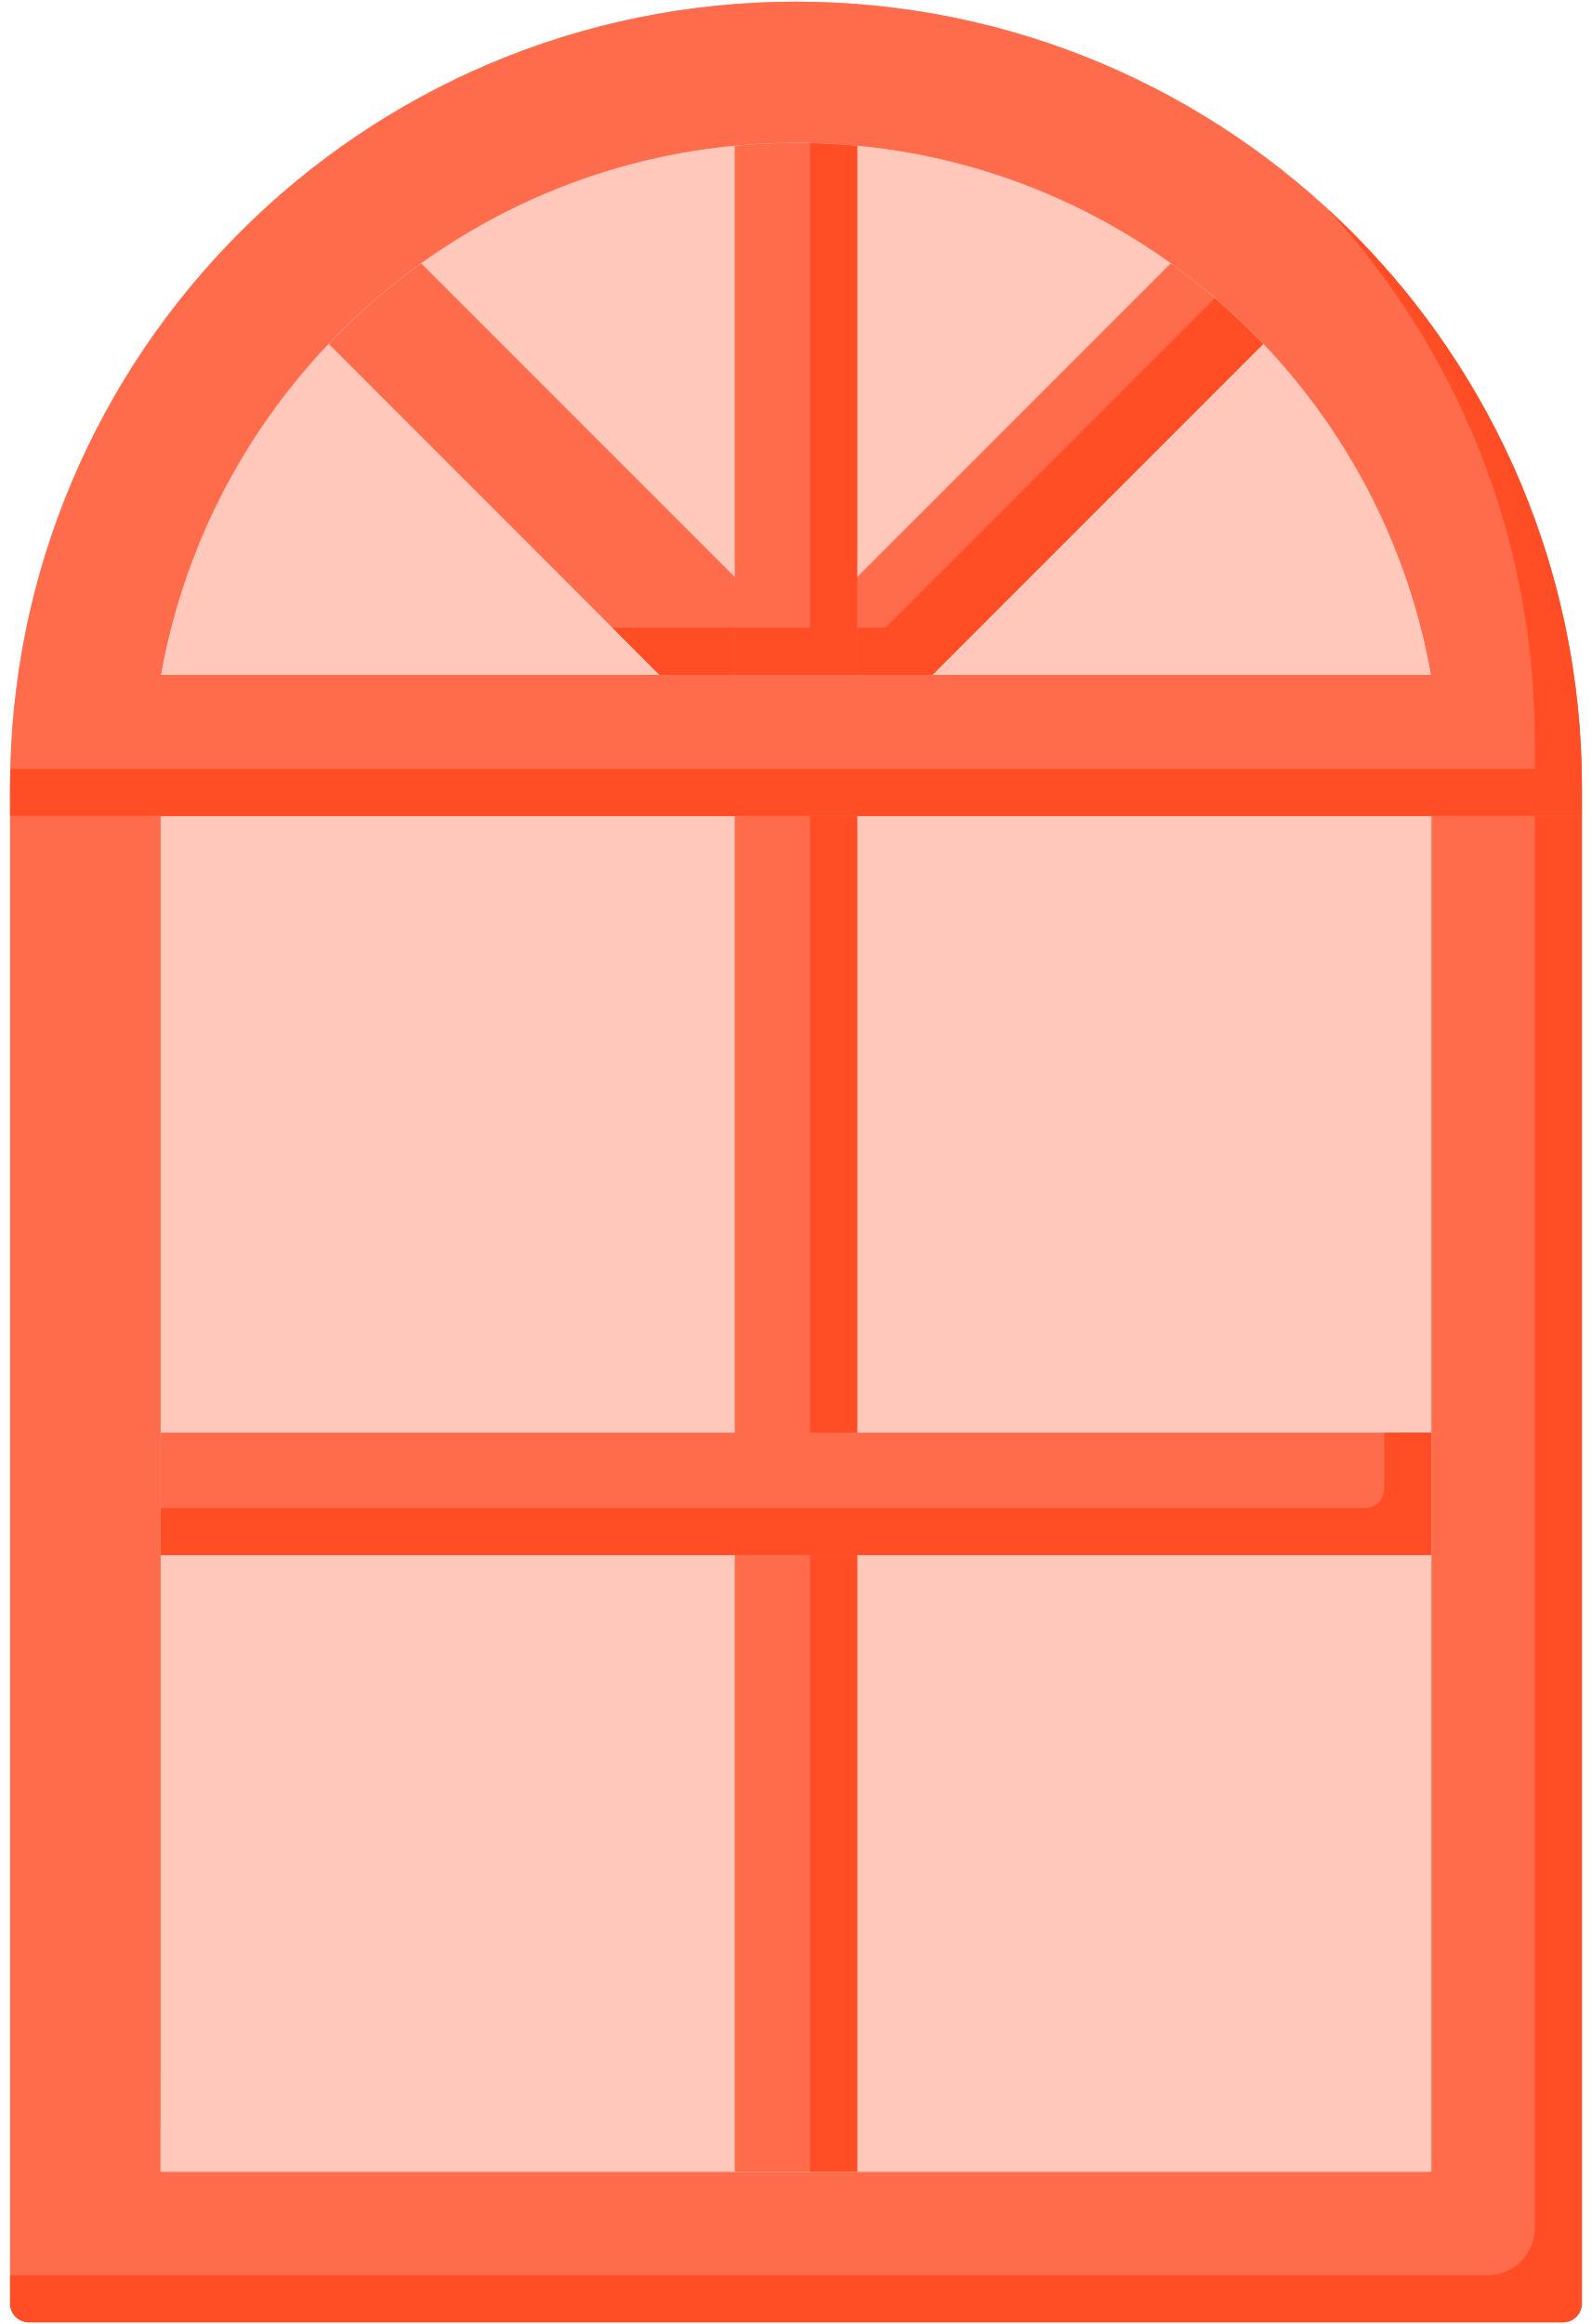
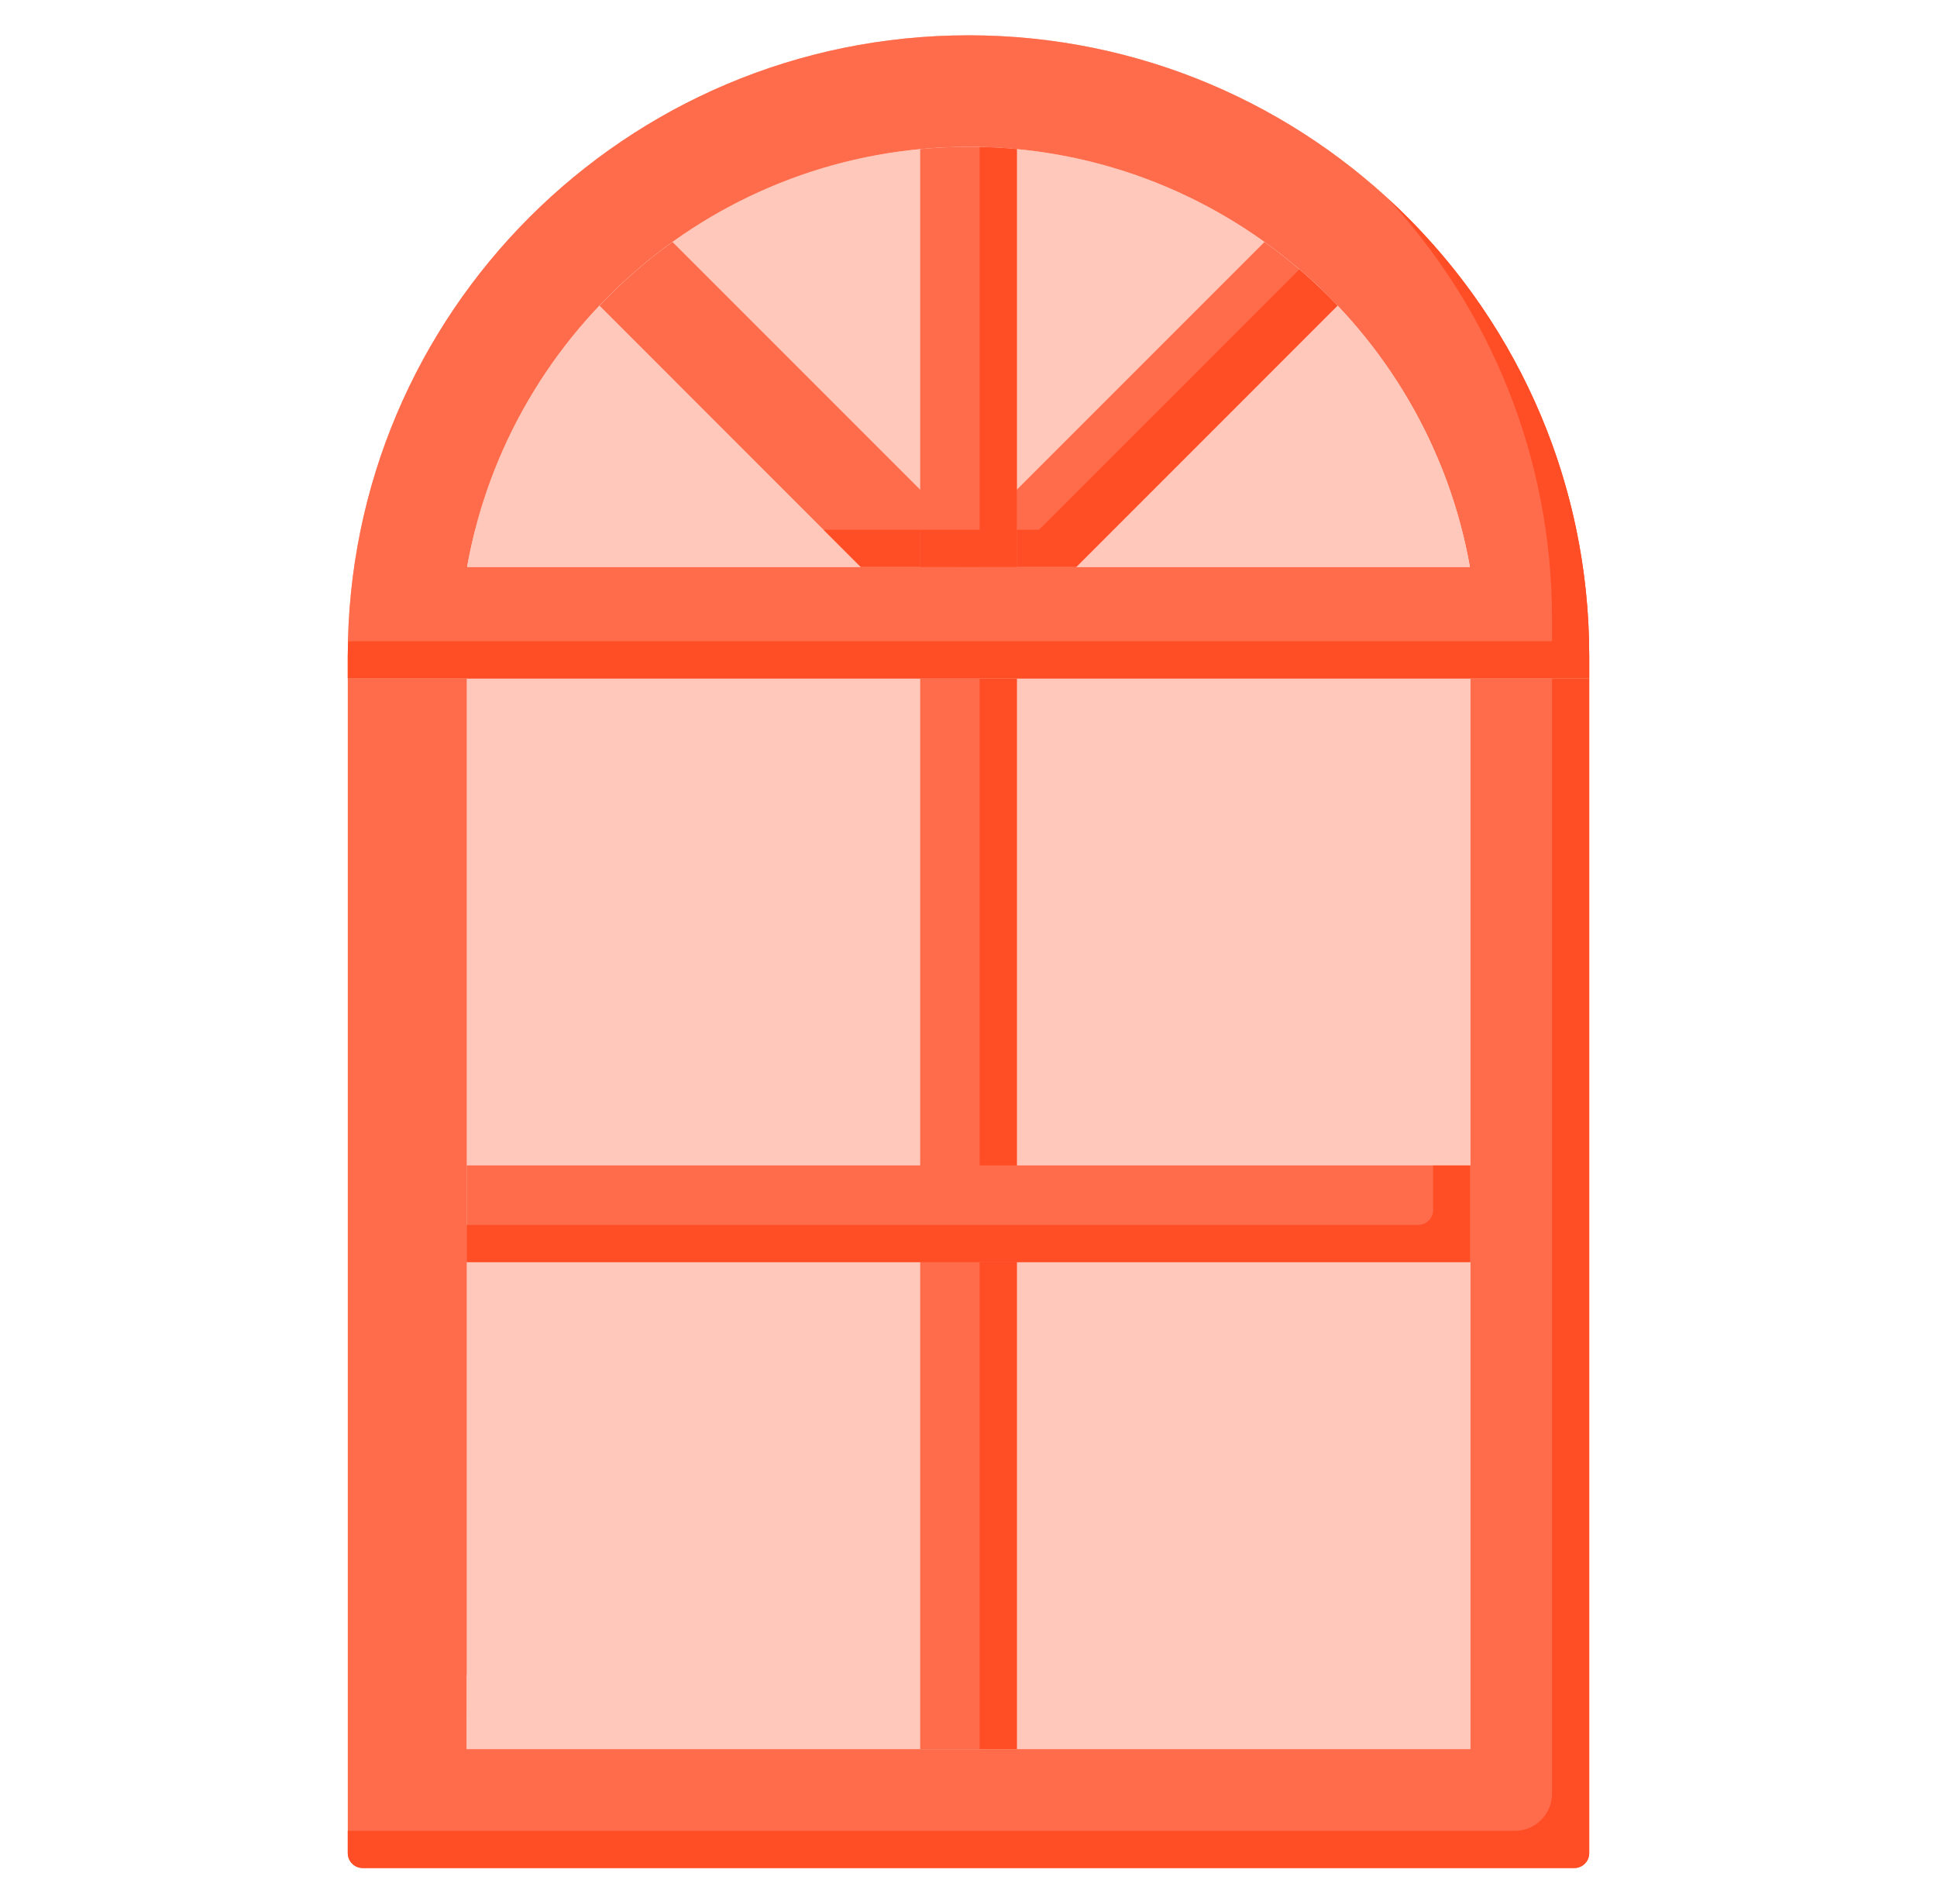
- <svg xmlns="http://www.w3.org/2000/svg" width="37" height="54" viewBox="0 0 37 54" fill="none">
-   <path d="M36.328 53.961H0.672C0.43 53.961 0.234 53.765 0.234 53.523V18.961H36.766V53.523C36.766 53.765 36.57 53.961 36.328 53.961Z" fill="#FF6C4B" />
-   <path d="M35.672 18.961V51.773C35.672 52.377 35.182 52.867 34.578 52.867H0.234V53.523C0.234 53.765 0.43 53.961 0.672 53.961H36.328C36.57 53.961 36.766 53.765 36.766 53.523V18.961H35.672Z" fill="#FF4D25" />
-   <path d="M3.734 18.961H33.266V50.461H3.734V18.961Z" fill="#FFC8BB" />
-   <path d="M5.047 32.523C4.805 32.523 4.609 32.327 4.609 32.086V22.242C4.609 22.001 4.805 21.805 5.047 21.805C5.288 21.805 5.484 22.001 5.484 22.242V32.086C5.484 32.327 5.288 32.523 5.047 32.523ZM5.047 20.93C4.805 20.93 4.609 20.734 4.609 20.492V20.273C4.609 20.032 4.805 19.836 5.047 19.836C5.288 19.836 5.484 20.032 5.484 20.273V20.492C5.484 20.734 5.288 20.93 5.047 20.93Z" fill="#FFC8BB" />
-   <path d="M31.078 18.961V47.18C31.078 47.784 30.588 48.273 29.984 48.273H3.734V50.461H33.266V18.961H31.078Z" fill="#FFC8BB" />
-   <path d="M32.172 18.961V48.273C32.172 48.877 31.682 49.367 31.078 49.367H3.734V50.461H33.266V18.961H32.172Z" fill="#FFC8BB" />
-   <path d="M17.078 18.961H19.922V50.461H17.078V18.961Z" fill="#FF6C4B" />
-   <path d="M18.828 18.961H19.922V50.461H18.828V18.961Z" fill="#FF4D25" />
-   <path d="M3.734 36.133V33.289H33.266V36.133H3.734Z" fill="#FF6C4B" />
-   <path d="M32.172 33.289V34.602C32.172 34.843 31.976 35.039 31.734 35.039H3.734V36.133H33.266V33.289H32.172Z" fill="#FF4D25" />
-   <path d="M18.5 0.039C8.412 0.039 0.234 8.217 0.234 18.305V18.961H36.766V18.305C36.766 8.217 28.588 0.039 18.5 0.039Z" fill="#FFA994" />
-   <path d="M18.5 3.32C25.867 3.32 32.01 8.664 33.254 15.68H3.746C4.99 8.664 11.133 3.32 18.5 3.32ZM18.5 0.039C8.412 0.039 0.234 8.217 0.234 18.305V18.961H36.766V18.305C36.766 8.217 28.588 0.039 18.5 0.039Z" fill="#FF6C4B" />
-   <path d="M30.856 4.855C33.845 8.107 35.672 12.445 35.672 17.211V17.867H0.246C0.242 18.013 0.234 18.158 0.234 18.305V18.961H36.766V18.305C36.766 12.982 34.488 8.194 30.856 4.855Z" fill="#FF4D25" />
-   <path d="M18.5 3.32C11.133 3.32 4.99 8.664 3.746 15.68H33.254C32.01 8.664 25.867 3.32 18.5 3.32Z" fill="#FFC8BB" />
-   <path d="M28.533 7.188C30.255 9.097 31.495 11.449 32.055 14.051C32.114 14.326 31.909 14.586 31.628 14.586H3.986C3.894 14.946 3.812 15.31 3.746 15.68H33.255C32.661 12.336 30.954 9.374 28.533 7.188Z" fill="#FFC8BB" />
-   <path d="M29.358 7.993C28.703 7.304 27.985 6.675 27.21 6.12L17.911 15.419L18.172 15.68H21.672L29.358 7.993Z" fill="#FF6C4B" />
-   <path d="M28.236 6.929L20.578 14.586H18.744L17.911 15.419L18.172 15.68H21.672L29.358 7.993C29.003 7.619 28.627 7.265 28.236 6.929Z" fill="#FF4D25" />
-   <path d="M7.642 7.993L15.328 15.68H18.828L19.089 15.419L9.79 6.12C9.015 6.675 8.297 7.304 7.642 7.993Z" fill="#FF6C4B" />
-   <path d="M17.995 14.325L17.734 14.586H14.234L15.328 15.68H18.828L19.089 15.419L17.995 14.325Z" fill="#FF4D25" />
-   <path d="M18.5 3.32C18.02 3.32 17.546 3.344 17.078 3.388V15.68H19.922V3.388C19.454 3.344 18.98 3.32 18.5 3.32Z" fill="#FF6C4B" />
-   <path d="M18.828 3.328V14.586H17.078V15.68H19.922V3.388C19.561 3.354 19.196 3.336 18.828 3.328Z" fill="#FF4D25" />
+ <svg xmlns="http://www.w3.org/2000/svg" viewBox="0 0 57 56" fill="none">
+   <path d="M46.328 54.961H10.672C10.43 54.961 10.234 54.765 10.234 54.523V19.961H46.766V54.523C46.766 54.765 46.57 54.961 46.328 54.961Z" fill="#FF6C4B" />
+   <path d="M45.672 19.961V52.773C45.672 53.377 45.182 53.867 44.578 53.867H10.234V54.523C10.234 54.765 10.43 54.961 10.672 54.961H46.328C46.57 54.961 46.766 54.765 46.766 54.523V19.961H45.672Z" fill="#FF4D25" />
+   <path d="M13.734 19.961H43.266V51.461H13.734V19.961Z" fill="#FFC8BB" />
+   <path d="M15.047 33.523C14.805 33.523 14.609 33.327 14.609 33.086V23.242C14.609 23.001 14.805 22.805 15.047 22.805C15.288 22.805 15.484 23.001 15.484 23.242V33.086C15.484 33.327 15.288 33.523 15.047 33.523ZM15.047 21.93C14.805 21.93 14.609 21.734 14.609 21.492V21.273C14.609 21.032 14.805 20.836 15.047 20.836C15.288 20.836 15.484 21.032 15.484 21.273V21.492C15.484 21.734 15.288 21.93 15.047 21.93Z" fill="#FFC8BB" />
+   <path d="M41.078 19.961V48.18C41.078 48.784 40.588 49.273 39.984 49.273H13.734V51.461H43.266V19.961H41.078Z" fill="#FFC8BB" />
+   <path d="M42.172 19.961V49.273C42.172 49.877 41.682 50.367 41.078 50.367H13.734V51.461H43.266V19.961H42.172Z" fill="#FFC8BB" />
+   <path d="M27.078 19.961H29.922V51.461H27.078V19.961Z" fill="#FF6C4B" />
+   <path d="M28.828 19.961H29.922V51.461H28.828V19.961Z" fill="#FF4D25" />
+   <path d="M13.734 37.133V34.289H43.266V37.133H13.734Z" fill="#FF6C4B" />
+   <path d="M42.172 34.289V35.602C42.172 35.843 41.976 36.039 41.734 36.039H13.734V37.133H43.266V34.289H42.172Z" fill="#FF4D25" />
+   <path d="M28.5 1.039C18.412 1.039 10.234 9.217 10.234 19.305V19.961H46.766V19.305C46.766 9.217 38.588 1.039 28.5 1.039Z" fill="#FFA994" />
+   <path d="M28.5 4.32C35.867 4.32 42.01 9.664 43.254 16.68H13.746C14.99 9.664 21.133 4.32 28.5 4.32ZM28.5 1.039C18.412 1.039 10.234 9.217 10.234 19.305V19.961H46.766V19.305C46.766 9.217 38.588 1.039 28.5 1.039Z" fill="#FF6C4B" />
+   <path d="M40.856 5.855C43.845 9.107 45.672 13.445 45.672 18.211V18.867H10.245C10.242 19.013 10.234 19.158 10.234 19.305V19.961H46.766V19.305C46.766 13.982 44.488 9.194 40.856 5.855Z" fill="#FF4D25" />
+   <path d="M28.5 4.32C21.133 4.32 14.99 9.664 13.746 16.68H43.254C42.01 9.664 35.867 4.32 28.5 4.32Z" fill="#FFC8BB" />
+   <path d="M38.533 8.188C40.255 10.097 41.495 12.449 42.055 15.051C42.114 15.326 41.909 15.586 41.628 15.586H13.986C13.894 15.946 13.812 16.31 13.746 16.68H43.255C42.661 13.336 40.954 10.374 38.533 8.188Z" fill="#FFC8BB" />
+   <path d="M39.358 8.993C38.703 8.304 37.985 7.675 37.21 7.12L27.911 16.419L28.172 16.68H31.672L39.358 8.993Z" fill="#FF6C4B" />
+   <path d="M38.236 7.929L30.578 15.586H28.744L27.911 16.419L28.172 16.68H31.672L39.358 8.993C39.003 8.619 38.627 8.265 38.236 7.929Z" fill="#FF4D25" />
+   <path d="M17.642 8.993L25.328 16.68H28.828L29.089 16.419L19.79 7.12C19.015 7.675 18.297 8.304 17.642 8.993Z" fill="#FF6C4B" />
+   <path d="M27.995 15.325L27.734 15.586H24.234L25.328 16.68H28.828L29.089 16.419L27.995 15.325Z" fill="#FF4D25" />
+   <path d="M28.5 4.32C28.02 4.32 27.546 4.344 27.078 4.388V16.68H29.922V4.388C29.454 4.344 28.98 4.32 28.5 4.32Z" fill="#FF6C4B" />
+   <path d="M28.828 4.328V15.586H27.078V16.68H29.922V4.388C29.561 4.354 29.196 4.336 28.828 4.328Z" fill="#FF4D25" />
</svg>
